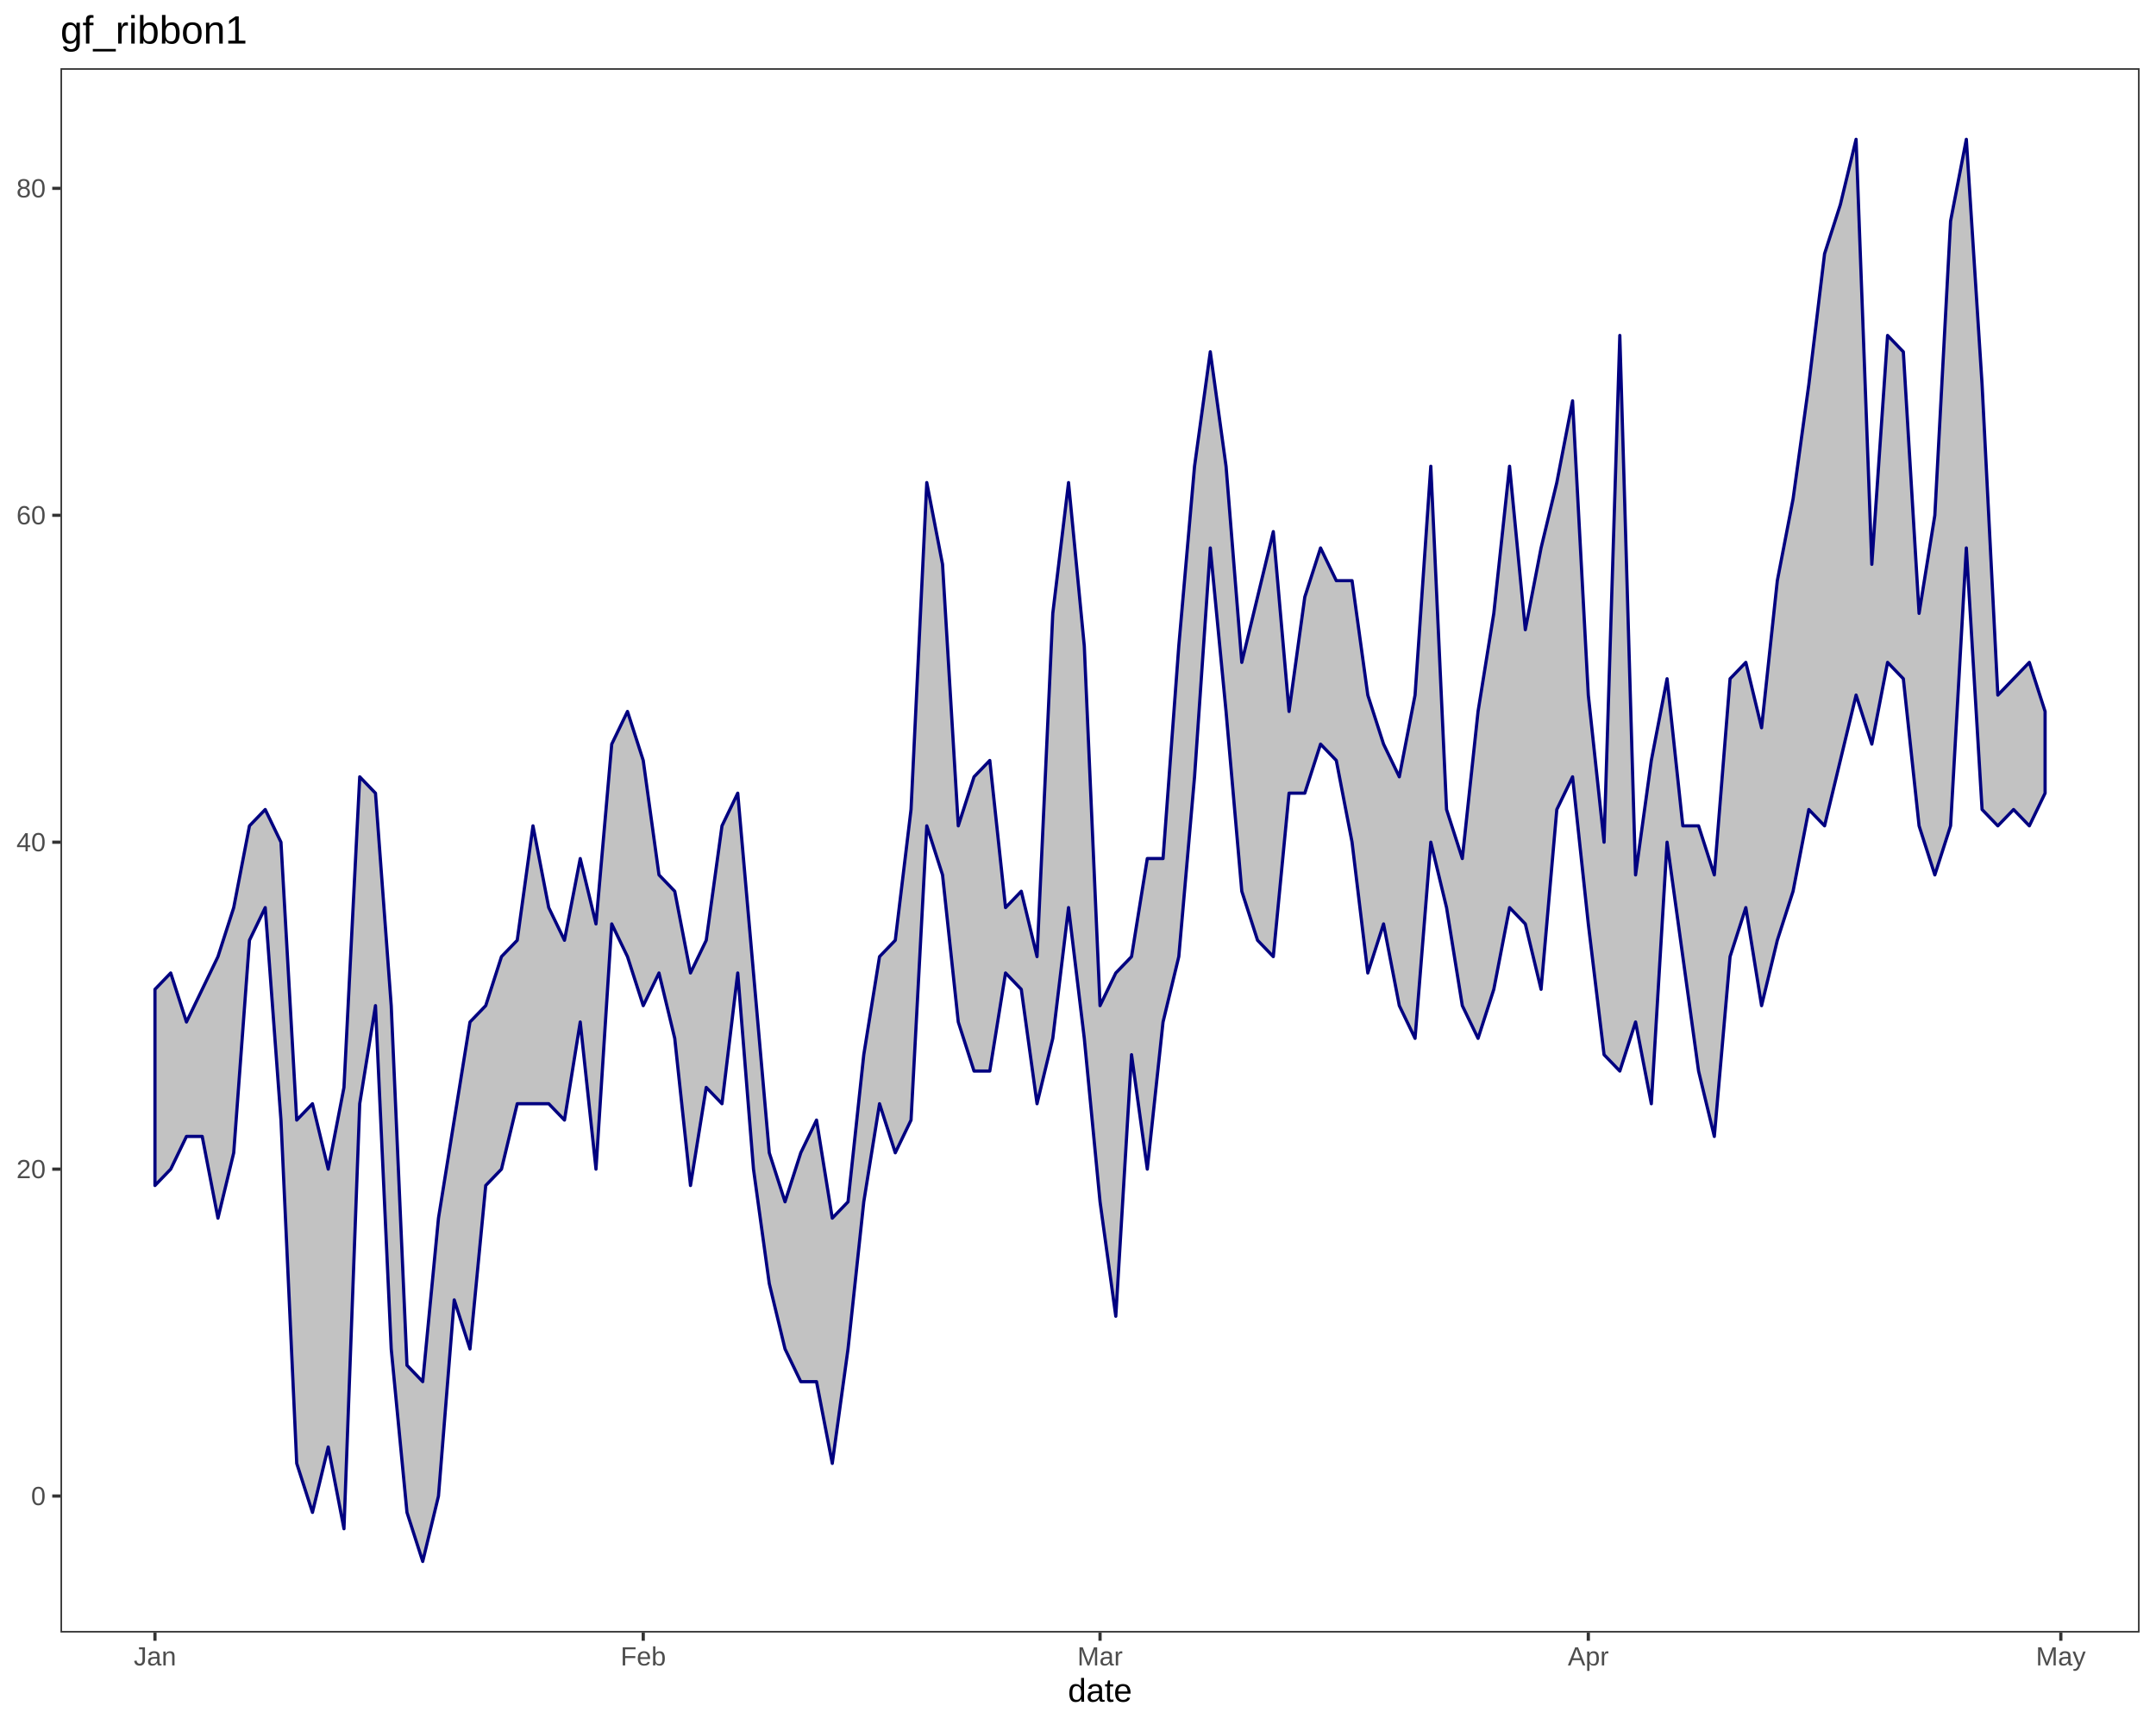
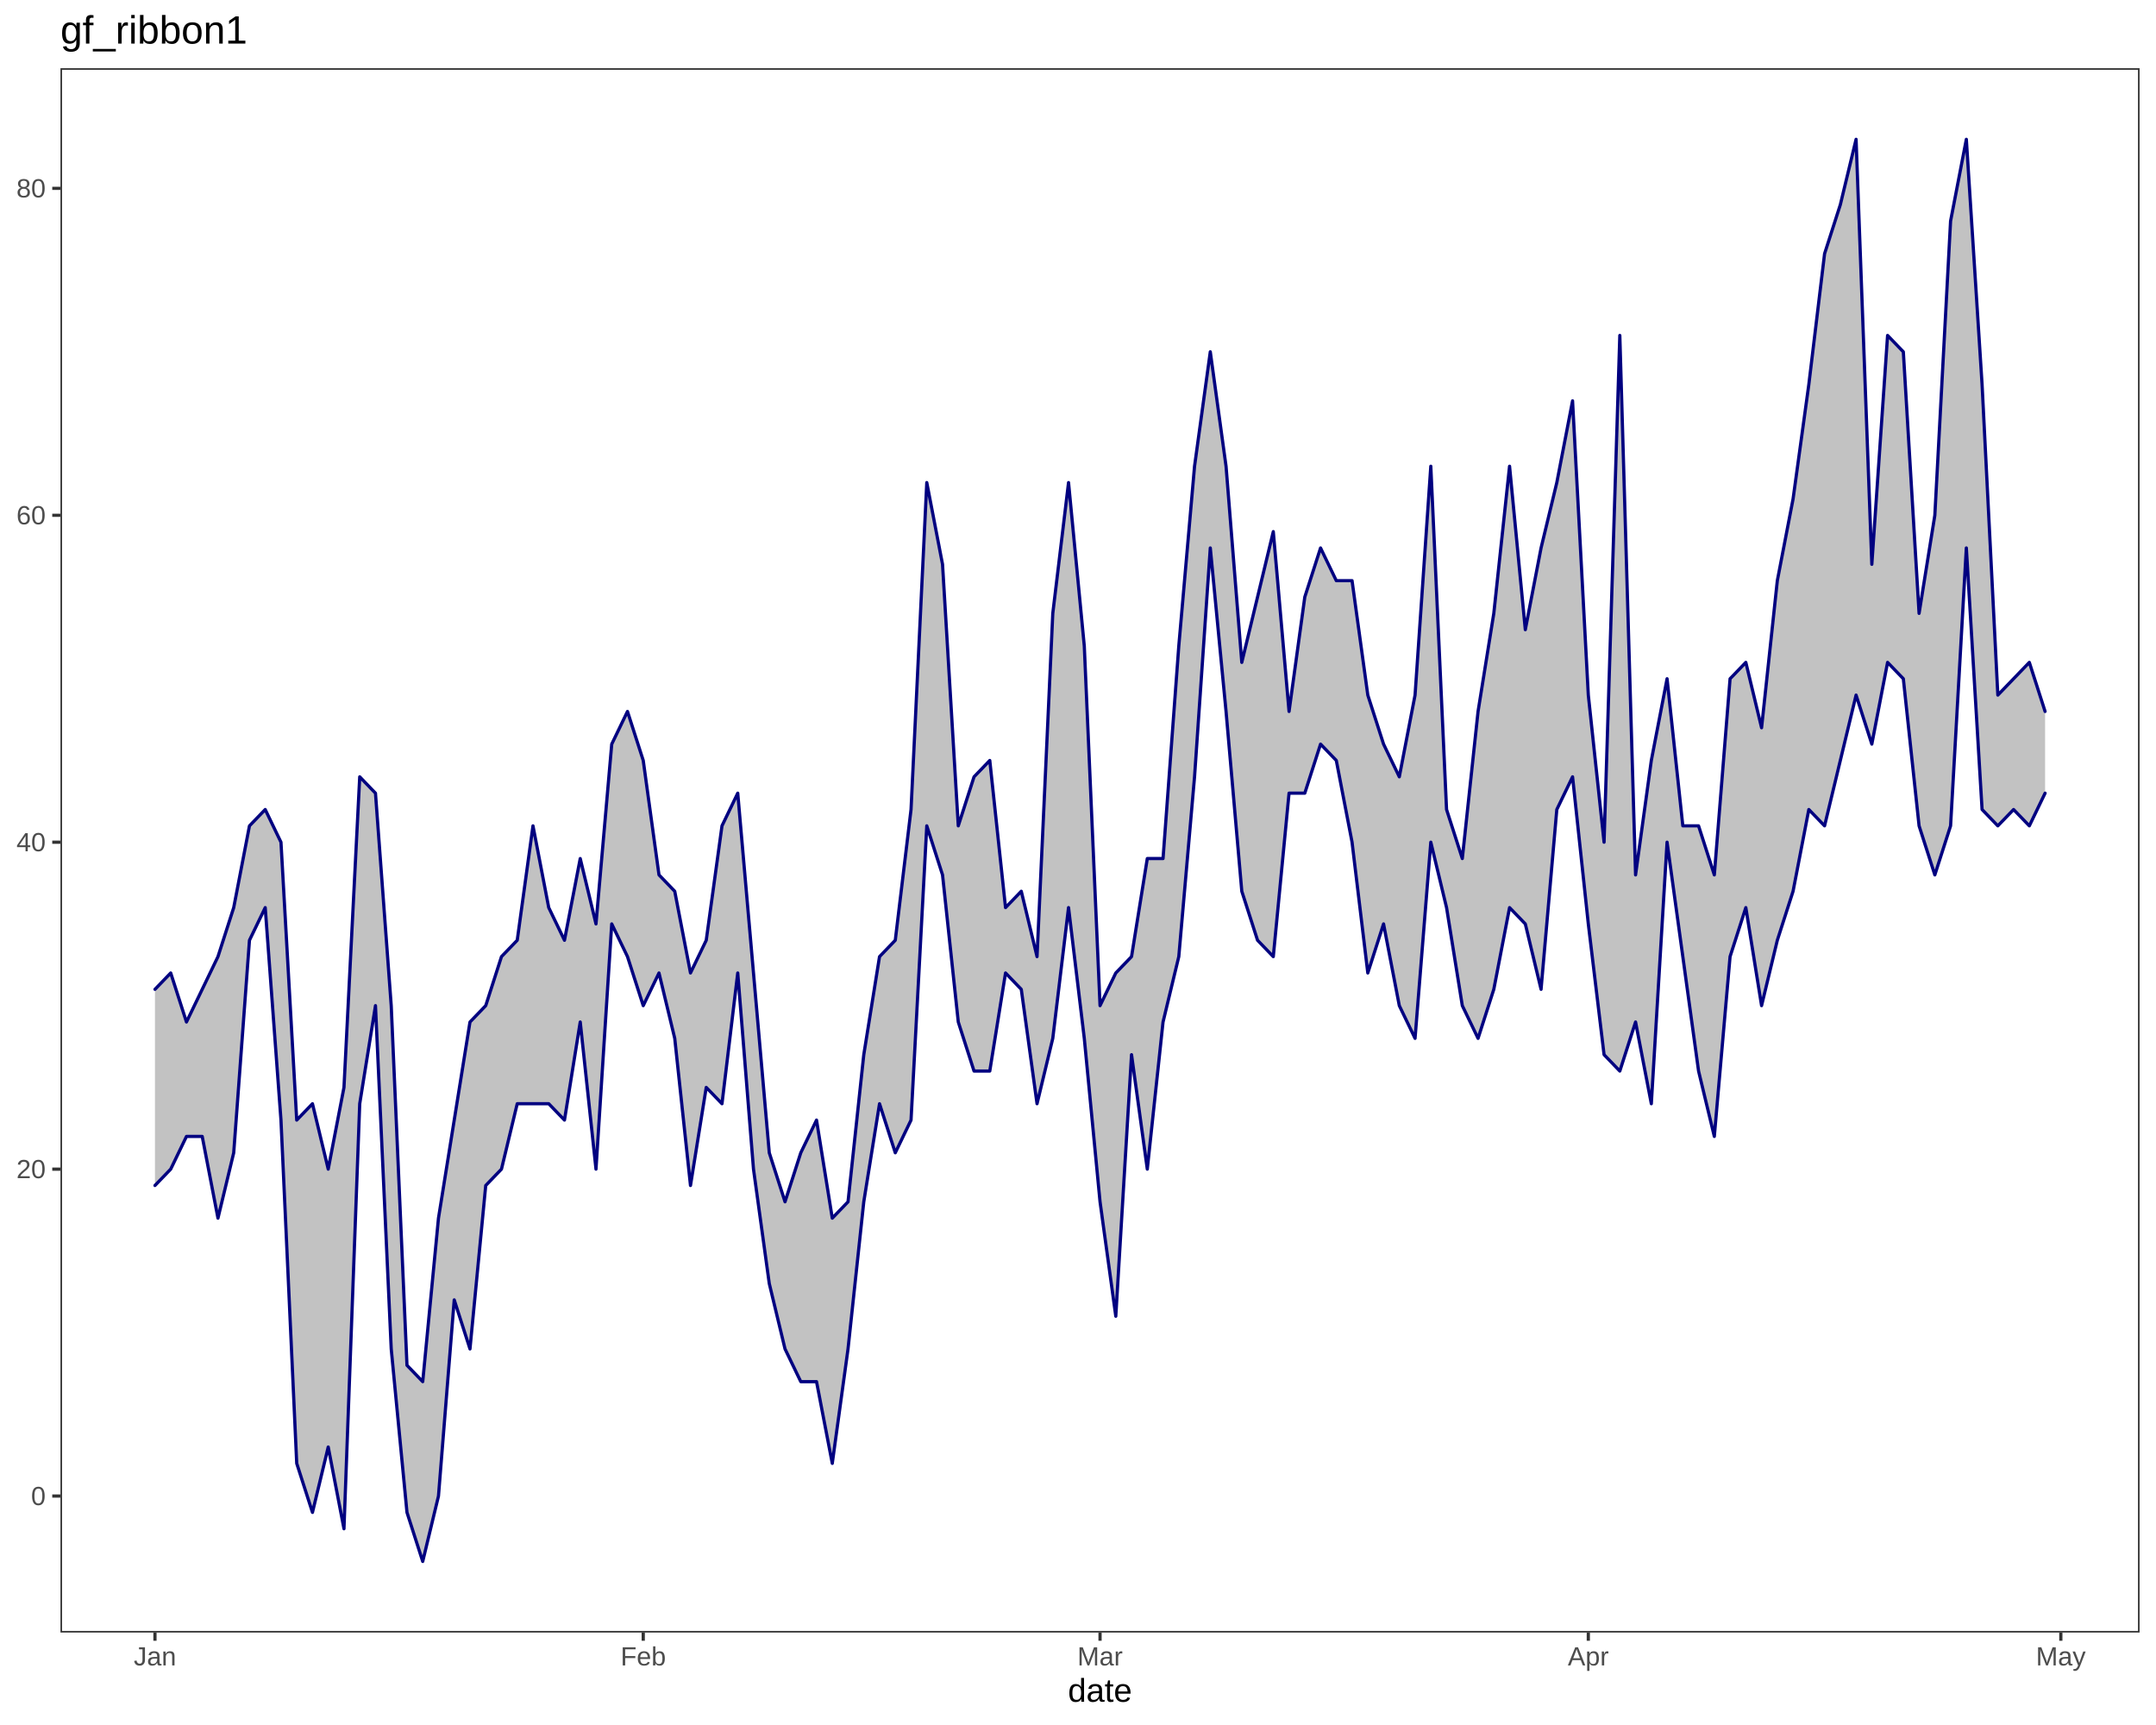
<svg xmlns="http://www.w3.org/2000/svg" viewBox="0 0 720.00 576.00">
  <defs>
    <style type="text/css">
    line, polyline, polygon, path, rect, circle {
      fill: none;
      stroke: #000000;
      stroke-linecap: round;
      stroke-linejoin: round;
      stroke-miterlimit: 10.00;
    }
  </style>
  </defs>
  <rect width="100%" height="100%" style="stroke: none; fill: #FFFFFF;" />
  <rect x="0.00" y="0.00" width="720.00" height="576.00" style="stroke-width: 1.07; stroke: #FFFFFF; fill: #FFFFFF;" />
  <defs>
    <clipPath id="cpMjAuMTl8NzE0LjUyfDU0NS4xM3wyMi43Nw==">
      <rect x="20.19" y="22.77" width="694.33" height="522.36" />
    </clipPath>
  </defs>
  <rect x="20.19" y="22.77" width="694.33" height="522.36" style="stroke-width: 1.07; stroke: none; fill: #FFFFFF;" clip-path="url(#cpMjAuMTl8NzE0LjUyfDU0NS4xM3wyMi43Nw==)" />
-   <polygon points="51.75,330.35 57.01,324.89 62.27,341.26 67.53,330.35 72.79,319.43 78.05,303.06 83.31,275.76 88.57,270.31 93.83,281.22 99.09,374.01 104.35,368.55 109.61,390.39 114.87,363.10 120.13,259.39 125.39,264.85 130.65,335.80 135.91,455.89 141.17,461.35 146.43,406.76 151.69,374.01 156.95,341.26 162.21,335.80 167.47,319.43 172.73,313.97 177.99,275.76 183.25,303.06 188.51,313.97 193.77,286.68 199.03,308.51 204.29,248.47 209.55,237.56 214.81,253.93 220.07,292.14 225.33,297.60 230.59,324.89 235.85,313.97 241.11,275.76 246.37,264.85 251.63,324.89 256.90,384.93 262.16,401.30 267.42,384.93 272.68,374.01 277.94,406.76 283.20,401.30 288.46,352.18 293.72,319.43 298.98,313.97 304.24,270.31 309.50,161.14 314.76,188.43 320.02,275.76 325.28,259.39 330.54,253.93 335.80,303.06 341.06,297.60 346.32,319.43 351.58,204.81 356.84,161.14 362.10,215.72 367.36,335.80 372.62,324.89 377.88,319.43 383.14,286.68 388.40,286.68 393.66,215.72 398.92,155.68 404.18,117.47 409.44,155.68 414.70,221.18 419.96,199.35 425.22,177.51 430.48,237.56 435.74,199.35 441.00,182.97 446.26,193.89 451.52,193.89 456.78,232.10 462.04,248.47 467.30,259.39 472.56,232.10 477.82,155.68 483.08,270.31 488.34,286.68 493.60,237.56 498.86,204.81 504.12,155.68 509.38,210.26 514.64,182.97 519.90,161.14 525.16,133.85 530.42,232.10 535.68,281.22 540.94,112.01 546.20,292.14 551.46,253.93 556.72,226.64 561.98,275.76 567.24,275.76 572.50,292.14 577.76,226.64 583.02,221.18 588.28,243.01 593.54,193.89 598.80,166.60 604.06,128.39 609.32,84.72 614.58,68.35 619.84,46.52 625.10,188.43 630.36,112.01 635.62,117.47 640.88,204.81 646.14,172.06 651.40,73.81 656.66,46.52 661.92,128.39 667.18,232.10 672.44,226.64 677.70,221.18 682.96,237.56 682.96,264.85 677.70,275.76 672.44,270.31 667.18,275.76 661.92,270.31 656.66,182.97 651.40,275.76 646.14,292.14 640.88,275.76 635.62,226.64 630.36,221.18 625.10,248.47 619.84,232.10 614.58,253.93 609.32,275.76 604.06,270.31 598.80,297.60 593.54,313.97 588.28,335.80 583.02,303.06 577.76,319.43 572.50,379.47 567.24,357.64 561.98,319.43 556.72,281.22 551.46,368.55 546.20,341.26 540.94,357.64 535.68,352.18 530.42,308.51 525.16,259.39 519.90,270.31 514.64,330.35 509.38,308.51 504.12,303.06 498.86,330.35 493.60,346.72 488.34,335.80 483.08,303.06 477.82,281.22 472.56,346.72 467.30,335.80 462.04,308.51 456.78,324.89 451.52,281.22 446.26,253.93 441.00,248.47 435.74,264.85 430.48,264.85 425.22,319.43 419.96,313.97 414.70,297.60 409.44,237.56 404.18,182.97 398.92,259.39 393.66,319.43 388.40,341.26 383.14,390.39 377.88,352.18 372.62,439.51 367.36,401.30 362.10,346.72 356.84,303.06 351.58,346.72 346.32,368.55 341.06,330.35 335.80,324.89 330.54,357.64 325.28,357.64 320.02,341.26 314.76,292.14 309.50,275.76 304.24,374.01 298.98,384.93 293.72,368.55 288.46,401.30 283.20,450.43 277.94,488.64 272.68,461.35 267.42,461.35 262.16,450.43 256.90,428.60 251.63,390.39 246.37,324.89 241.11,368.55 235.85,363.10 230.59,395.85 225.33,346.72 220.07,324.89 214.81,335.80 209.55,319.43 204.29,308.51 199.03,390.39 193.77,341.26 188.51,374.01 183.25,368.55 177.99,368.55 172.73,368.55 167.47,390.39 162.21,395.85 156.95,450.43 151.69,434.05 146.43,499.55 141.17,521.39 135.91,505.01 130.65,450.43 125.39,335.80 120.13,368.55 114.87,510.47 109.61,483.18 104.35,505.01 99.09,488.64 93.83,374.01 88.57,303.06 83.31,313.97 78.05,384.93 72.79,406.76 67.53,379.47 62.27,379.47 57.01,390.39 51.75,395.85 " style="stroke-width: 1.07; stroke: #000080; fill: #333333; fill-opacity: 0.30;" clip-path="url(#cpMjAuMTl8NzE0LjUyfDU0NS4xM3wyMi43Nw==)" />
+   <polygon points="51.75,330.35 57.01,324.89 62.27,341.26 67.53,330.35 72.79,319.43 78.05,303.06 83.31,275.76 88.57,270.31 93.83,281.22 99.09,374.01 104.35,368.55 109.61,390.39 114.87,363.10 120.13,259.39 125.39,264.85 130.65,335.80 135.91,455.89 141.17,461.35 146.43,406.76 151.69,374.01 156.95,341.26 162.21,335.80 167.47,319.43 172.73,313.97 177.99,275.76 183.25,303.06 188.51,313.97 193.77,286.68 199.03,308.51 204.29,248.47 209.55,237.56 214.81,253.93 220.07,292.14 225.33,297.60 230.59,324.89 235.85,313.97 241.11,275.76 246.37,264.85 251.63,324.89 256.90,384.93 262.16,401.30 267.42,384.93 272.68,374.01 277.94,406.76 283.20,401.30 288.46,352.18 293.72,319.43 298.98,313.97 304.24,270.31 309.50,161.14 314.76,188.43 320.02,275.76 325.28,259.39 330.54,253.93 335.80,303.06 341.06,297.60 346.32,319.43 351.58,204.81 356.84,161.14 362.10,215.72 367.36,335.80 372.62,324.89 377.88,319.43 383.14,286.68 388.40,286.68 393.66,215.72 398.92,155.68 404.18,117.47 409.44,155.68 414.70,221.18 419.96,199.35 425.22,177.51 430.48,237.56 435.74,199.35 441.00,182.97 446.26,193.89 451.52,193.89 456.78,232.10 462.04,248.47 467.30,259.39 472.56,232.10 477.82,155.68 483.08,270.31 488.34,286.68 493.60,237.56 498.86,204.81 504.12,155.68 509.38,210.26 514.64,182.97 519.90,161.14 525.16,133.85 530.42,232.10 535.68,281.22 540.94,112.01 546.20,292.14 551.46,253.93 556.72,226.64 561.98,275.76 567.24,275.76 572.50,292.14 577.76,226.64 583.02,221.18 588.28,243.01 593.54,193.89 598.80,166.60 604.06,128.39 609.32,84.72 614.58,68.35 619.84,46.52 625.10,188.43 630.36,112.01 635.62,117.47 640.88,204.81 646.14,172.06 651.40,73.81 656.66,46.52 661.92,128.39 667.18,232.10 672.44,226.64 677.70,221.18 682.96,237.56 682.96,264.85 677.70,275.76 672.44,270.31 667.18,275.76 661.92,270.31 656.66,182.97 651.40,275.76 646.14,292.14 640.88,275.76 635.62,226.64 630.36,221.18 625.10,248.47 619.84,232.10 614.58,253.93 609.32,275.76 604.06,270.31 598.80,297.60 593.54,313.97 588.28,335.80 583.02,303.06 577.76,319.43 572.50,379.47 567.24,357.64 561.98,319.43 556.72,281.22 551.46,368.55 546.20,341.26 540.94,357.64 535.68,352.18 530.42,308.51 525.16,259.39 519.90,270.31 514.64,330.35 509.38,308.51 504.12,303.06 498.86,330.35 493.60,346.72 488.34,335.80 483.08,303.06 477.82,281.22 472.56,346.72 467.30,335.80 462.04,308.51 456.78,324.89 451.52,281.22 446.26,253.93 441.00,248.47 435.74,264.85 430.48,264.85 425.22,319.43 419.96,313.97 414.70,297.60 409.44,237.56 404.18,182.97 398.92,259.39 393.66,319.43 388.40,341.26 383.14,390.39 377.88,352.18 372.62,439.51 367.36,401.30 362.10,346.72 356.84,303.06 351.58,346.72 346.32,368.55 341.06,330.35 335.80,324.89 330.54,357.64 325.28,357.64 320.02,341.26 314.76,292.14 309.50,275.76 304.24,374.01 298.98,384.93 293.72,368.55 288.46,401.30 283.20,450.43 277.94,488.64 272.68,461.35 267.42,461.35 262.16,450.43 256.90,428.60 251.63,390.39 246.37,324.89 241.11,368.55 235.85,363.10 230.59,395.85 225.33,346.72 220.07,324.89 214.81,335.80 209.55,319.43 204.29,308.51 199.03,390.39 193.77,341.26 188.51,374.01 183.25,368.55 177.99,368.55 172.73,368.55 167.47,390.39 162.21,395.85 156.95,450.43 151.69,434.05 146.43,499.55 141.17,521.39 135.91,505.01 130.65,450.43 125.39,335.80 120.13,368.55 114.87,510.47 109.61,483.18 104.35,505.01 99.09,488.64 93.83,374.01 88.57,303.06 83.31,313.97 78.05,384.93 72.79,406.76 67.53,379.47 62.27,379.47 57.01,390.39 51.75,395.85 " style="stroke-width: 0.75; stroke: none; fill: #333333; fill-opacity: 0.30;" clip-path="url(#cpMjAuMTl8NzE0LjUyfDU0NS4xM3wyMi43Nw==)" />
+   <polyline points="51.75,330.35 57.01,324.89 62.27,341.26 67.53,330.35 72.79,319.43 78.05,303.06 83.31,275.76 88.57,270.31 93.83,281.22 99.09,374.01 104.35,368.55 109.61,390.39 114.87,363.10 120.13,259.39 125.39,264.85 130.65,335.80 135.91,455.89 141.17,461.35 146.43,406.76 151.69,374.01 156.95,341.26 162.21,335.80 167.47,319.43 172.73,313.97 177.99,275.76 183.25,303.06 188.51,313.97 193.77,286.68 199.03,308.51 204.29,248.47 209.55,237.56 214.81,253.93 220.07,292.14 225.33,297.60 230.59,324.89 235.85,313.97 241.11,275.76 246.37,264.85 251.63,324.89 256.90,384.93 262.16,401.30 267.42,384.93 272.68,374.01 277.94,406.76 283.20,401.30 288.46,352.18 293.72,319.43 298.98,313.97 304.24,270.31 309.50,161.14 314.76,188.43 320.02,275.76 325.28,259.39 330.54,253.93 335.80,303.06 341.06,297.60 346.32,319.43 351.58,204.81 356.84,161.14 362.10,215.72 367.36,335.80 372.62,324.89 377.88,319.43 383.14,286.68 388.40,286.68 393.66,215.72 398.92,155.68 404.18,117.47 409.44,155.68 414.70,221.18 419.96,199.35 425.22,177.51 430.48,237.56 435.74,199.35 441.00,182.97 446.26,193.89 451.52,193.89 456.78,232.10 462.04,248.47 467.30,259.39 472.56,232.10 477.82,155.68 483.08,270.31 488.34,286.68 493.60,237.56 498.86,204.81 504.12,155.68 509.38,210.26 514.64,182.97 519.90,161.14 525.16,133.85 530.42,232.10 535.68,281.22 540.94,112.01 546.20,292.14 551.46,253.93 556.72,226.64 561.98,275.76 567.24,275.76 572.50,292.14 577.76,226.64 583.02,221.18 588.28,243.01 593.54,193.89 598.80,166.60 604.06,128.39 609.32,84.72 614.58,68.35 619.84,46.52 625.10,188.43 630.36,112.01 635.62,117.47 640.88,204.81 646.14,172.06 651.40,73.81 656.66,46.52 661.92,128.39 667.18,232.10 672.44,226.64 677.70,221.18 682.96,237.56 " style="stroke-width: 1.07; stroke: #000080;" clip-path="url(#cpMjAuMTl8NzE0LjUyfDU0NS4xM3wyMi43Nw==)" />
+   <polyline points="682.96,264.85 677.70,275.76 672.44,270.31 667.18,275.76 661.92,270.31 656.66,182.97 651.40,275.76 646.14,292.14 640.88,275.76 635.62,226.64 630.36,221.18 625.10,248.47 619.84,232.10 614.58,253.93 609.32,275.76 604.06,270.31 598.80,297.60 593.54,313.97 588.28,335.80 583.02,303.06 577.76,319.43 572.50,379.47 567.24,357.64 561.98,319.43 556.72,281.22 551.46,368.55 546.20,341.26 540.94,357.64 535.68,352.18 530.42,308.51 525.16,259.39 519.90,270.31 514.64,330.35 509.38,308.51 504.12,303.06 498.86,330.35 493.60,346.72 488.34,335.80 483.08,303.06 477.82,281.22 472.56,346.72 467.30,335.80 462.04,308.51 456.78,324.89 451.52,281.22 446.26,253.93 441.00,248.47 435.74,264.85 430.48,264.85 425.22,319.43 419.96,313.97 414.70,297.60 409.44,237.56 404.18,182.97 398.92,259.39 393.66,319.43 388.40,341.26 383.14,390.39 377.88,352.18 372.62,439.51 367.36,401.30 362.10,346.72 356.84,303.06 351.58,346.72 346.32,368.55 341.06,330.35 335.80,324.89 330.54,357.64 325.28,357.64 320.02,341.26 314.76,292.14 309.50,275.76 304.24,374.01 298.98,384.93 293.72,368.55 288.46,401.30 283.20,450.43 277.94,488.64 272.68,461.35 267.42,461.35 262.16,450.43 256.90,428.60 251.63,390.39 246.37,324.89 241.11,368.55 235.85,363.10 230.59,395.85 225.33,346.72 220.07,324.89 214.81,335.80 209.55,319.43 204.29,308.51 199.03,390.39 193.77,341.26 188.51,374.01 183.25,368.55 177.99,368.55 172.73,368.55 167.47,390.39 162.21,395.85 156.95,450.43 151.69,434.05 146.43,499.55 141.17,521.39 135.91,505.01 130.65,450.43 125.39,335.80 120.13,368.55 114.87,510.47 109.61,483.18 104.35,505.01 99.09,488.64 93.83,374.01 88.57,303.06 83.31,313.97 78.05,384.93 72.79,406.76 67.53,379.47 62.27,379.47 57.01,390.39 51.75,395.85 " style="stroke-width: 1.07; stroke: #000080;" clip-path="url(#cpMjAuMTl8NzE0LjUyfDU0NS4xM3wyMi43Nw==)" />
  <rect x="20.19" y="22.77" width="694.33" height="522.36" style="stroke-width: 1.07; stroke: #333333;" clip-path="url(#cpMjAuMTl8NzE0LjUyfDU0NS4xM3wyMi43Nw==)" />
  <defs>
    <clipPath id="cpMC4wMHw3MjAuMDB8NTc2LjAwfDAuMDA=">
      <rect x="0.00" y="0.00" width="720.00" height="576.00" />
    </clipPath>
  </defs>
  <g clip-path="url(#cpMC4wMHw3MjAuMDB8NTc2LjAwfDAuMDA=)">
    <text x="10.37" y="502.58" style="font-size: 8.80px; fill: #4D4D4D; font-family: Liberation Sans;" textLength="4.89px" lengthAdjust="spacingAndGlyphs">0</text>
  </g>
  <g clip-path="url(#cpMC4wMHw3MjAuMDB8NTc2LjAwfDAuMDA=)">
    <text x="5.48" y="393.41" style="font-size: 8.80px; fill: #4D4D4D; font-family: Liberation Sans;" textLength="9.78px" lengthAdjust="spacingAndGlyphs">20</text>
  </g>
  <g clip-path="url(#cpMC4wMHw3MjAuMDB8NTc2LjAwfDAuMDA=)">
    <text x="5.48" y="284.25" style="font-size: 8.80px; fill: #4D4D4D; font-family: Liberation Sans;" textLength="9.78px" lengthAdjust="spacingAndGlyphs">40</text>
  </g>
  <g clip-path="url(#cpMC4wMHw3MjAuMDB8NTc2LjAwfDAuMDA=)">
    <text x="5.48" y="175.08" style="font-size: 8.80px; fill: #4D4D4D; font-family: Liberation Sans;" textLength="9.78px" lengthAdjust="spacingAndGlyphs">60</text>
  </g>
  <g clip-path="url(#cpMC4wMHw3MjAuMDB8NTc2LjAwfDAuMDA=)">
    <text x="5.48" y="65.91" style="font-size: 8.80px; fill: #4D4D4D; font-family: Liberation Sans;" textLength="9.78px" lengthAdjust="spacingAndGlyphs">80</text>
  </g>
  <polyline points="17.45,499.55 20.19,499.55 " style="stroke-width: 1.07; stroke: #333333; stroke-linecap: butt;" clip-path="url(#cpMC4wMHw3MjAuMDB8NTc2LjAwfDAuMDA=)" />
  <polyline points="17.45,390.39 20.19,390.39 " style="stroke-width: 1.07; stroke: #333333; stroke-linecap: butt;" clip-path="url(#cpMC4wMHw3MjAuMDB8NTc2LjAwfDAuMDA=)" />
  <polyline points="17.45,281.22 20.19,281.22 " style="stroke-width: 1.07; stroke: #333333; stroke-linecap: butt;" clip-path="url(#cpMC4wMHw3MjAuMDB8NTc2LjAwfDAuMDA=)" />
  <polyline points="17.45,172.06 20.19,172.06 " style="stroke-width: 1.07; stroke: #333333; stroke-linecap: butt;" clip-path="url(#cpMC4wMHw3MjAuMDB8NTc2LjAwfDAuMDA=)" />
  <polyline points="17.45,62.89 20.19,62.89 " style="stroke-width: 1.07; stroke: #333333; stroke-linecap: butt;" clip-path="url(#cpMC4wMHw3MjAuMDB8NTc2LjAwfDAuMDA=)" />
  <polyline points="51.75,547.87 51.75,545.13 " style="stroke-width: 1.07; stroke: #333333; stroke-linecap: butt;" clip-path="url(#cpMC4wMHw3MjAuMDB8NTc2LjAwfDAuMDA=)" />
  <polyline points="214.81,547.87 214.81,545.13 " style="stroke-width: 1.07; stroke: #333333; stroke-linecap: butt;" clip-path="url(#cpMC4wMHw3MjAuMDB8NTc2LjAwfDAuMDA=)" />
  <polyline points="367.36,547.87 367.36,545.13 " style="stroke-width: 1.07; stroke: #333333; stroke-linecap: butt;" clip-path="url(#cpMC4wMHw3MjAuMDB8NTc2LjAwfDAuMDA=)" />
  <polyline points="530.42,547.87 530.42,545.13 " style="stroke-width: 1.07; stroke: #333333; stroke-linecap: butt;" clip-path="url(#cpMC4wMHw3MjAuMDB8NTc2LjAwfDAuMDA=)" />
  <polyline points="688.22,547.87 688.22,545.13 " style="stroke-width: 1.07; stroke: #333333; stroke-linecap: butt;" clip-path="url(#cpMC4wMHw3MjAuMDB8NTc2LjAwfDAuMDA=)" />
  <g clip-path="url(#cpMC4wMHw3MjAuMDB8NTc2LjAwfDAuMDA=)">
    <text x="44.66" y="556.11" style="font-size: 8.80px; fill: #4D4D4D; font-family: Liberation Sans;" textLength="14.19px" lengthAdjust="spacingAndGlyphs">Jan</text>
  </g>
  <g clip-path="url(#cpMC4wMHw3MjAuMDB8NTc2LjAwfDAuMDA=)">
    <text x="207.24" y="556.11" style="font-size: 8.80px; fill: #4D4D4D; font-family: Liberation Sans;" textLength="15.16px" lengthAdjust="spacingAndGlyphs">Feb</text>
  </g>
  <g clip-path="url(#cpMC4wMHw3MjAuMDB8NTc2LjAwfDAuMDA=)">
    <text x="359.79" y="556.11" style="font-size: 8.80px; fill: #4D4D4D; font-family: Liberation Sans;" textLength="15.14px" lengthAdjust="spacingAndGlyphs">Mar</text>
  </g>
  <g clip-path="url(#cpMC4wMHw3MjAuMDB8NTc2LjAwfDAuMDA=)">
    <text x="523.57" y="556.11" style="font-size: 8.80px; fill: #4D4D4D; font-family: Liberation Sans;" textLength="13.69px" lengthAdjust="spacingAndGlyphs">Apr</text>
  </g>
  <g clip-path="url(#cpMC4wMHw3MjAuMDB8NTc2LjAwfDAuMDA=)">
    <text x="679.91" y="556.11" style="font-size: 8.80px; fill: #4D4D4D; font-family: Liberation Sans;" textLength="16.62px" lengthAdjust="spacingAndGlyphs">May</text>
  </g>
  <g clip-path="url(#cpMC4wMHw3MjAuMDB8NTc2LjAwfDAuMDA=)">
    <text x="356.64" y="568.24" style="font-size: 11.00px; font-family: Liberation Sans;" textLength="21.44px" lengthAdjust="spacingAndGlyphs">date</text>
  </g>
  <g clip-path="url(#cpMC4wMHw3MjAuMDB8NTc2LjAwfDAuMDA=)">
    <text x="20.19" y="14.56" style="font-size: 13.20px; font-family: Liberation Sans;" textLength="62.28px" lengthAdjust="spacingAndGlyphs">gf_ribbon1</text>
  </g>
</svg>
